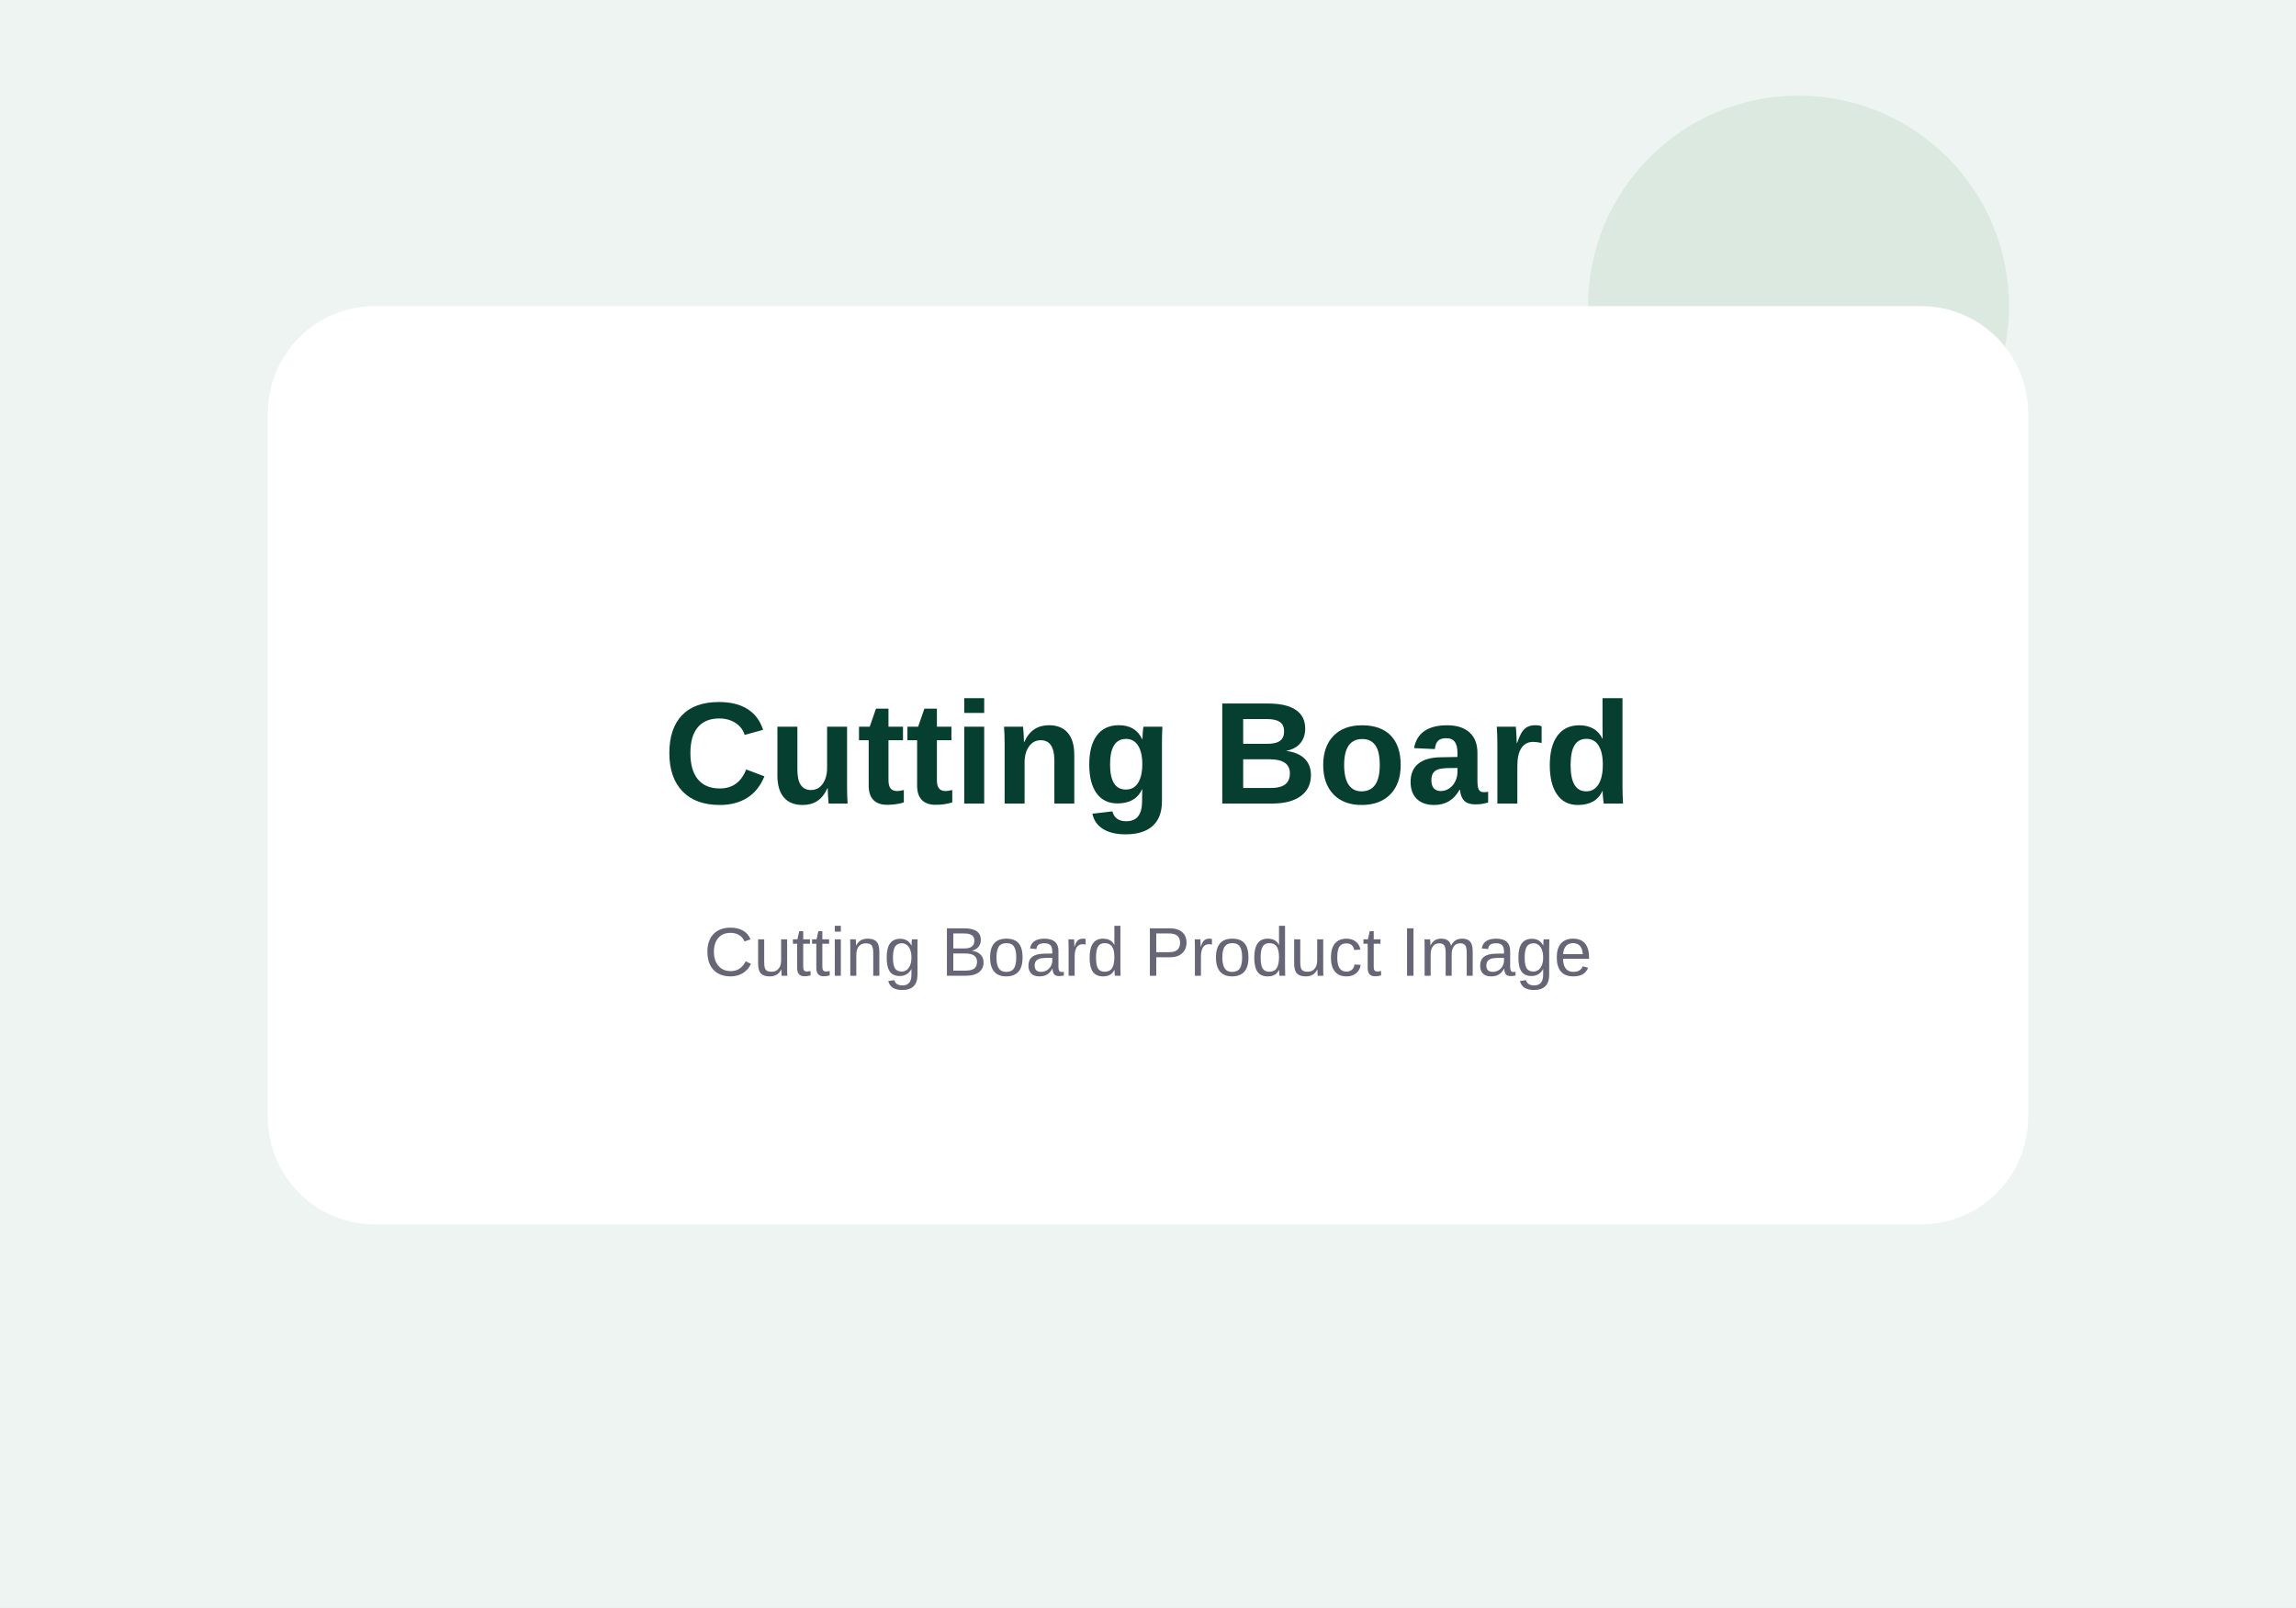
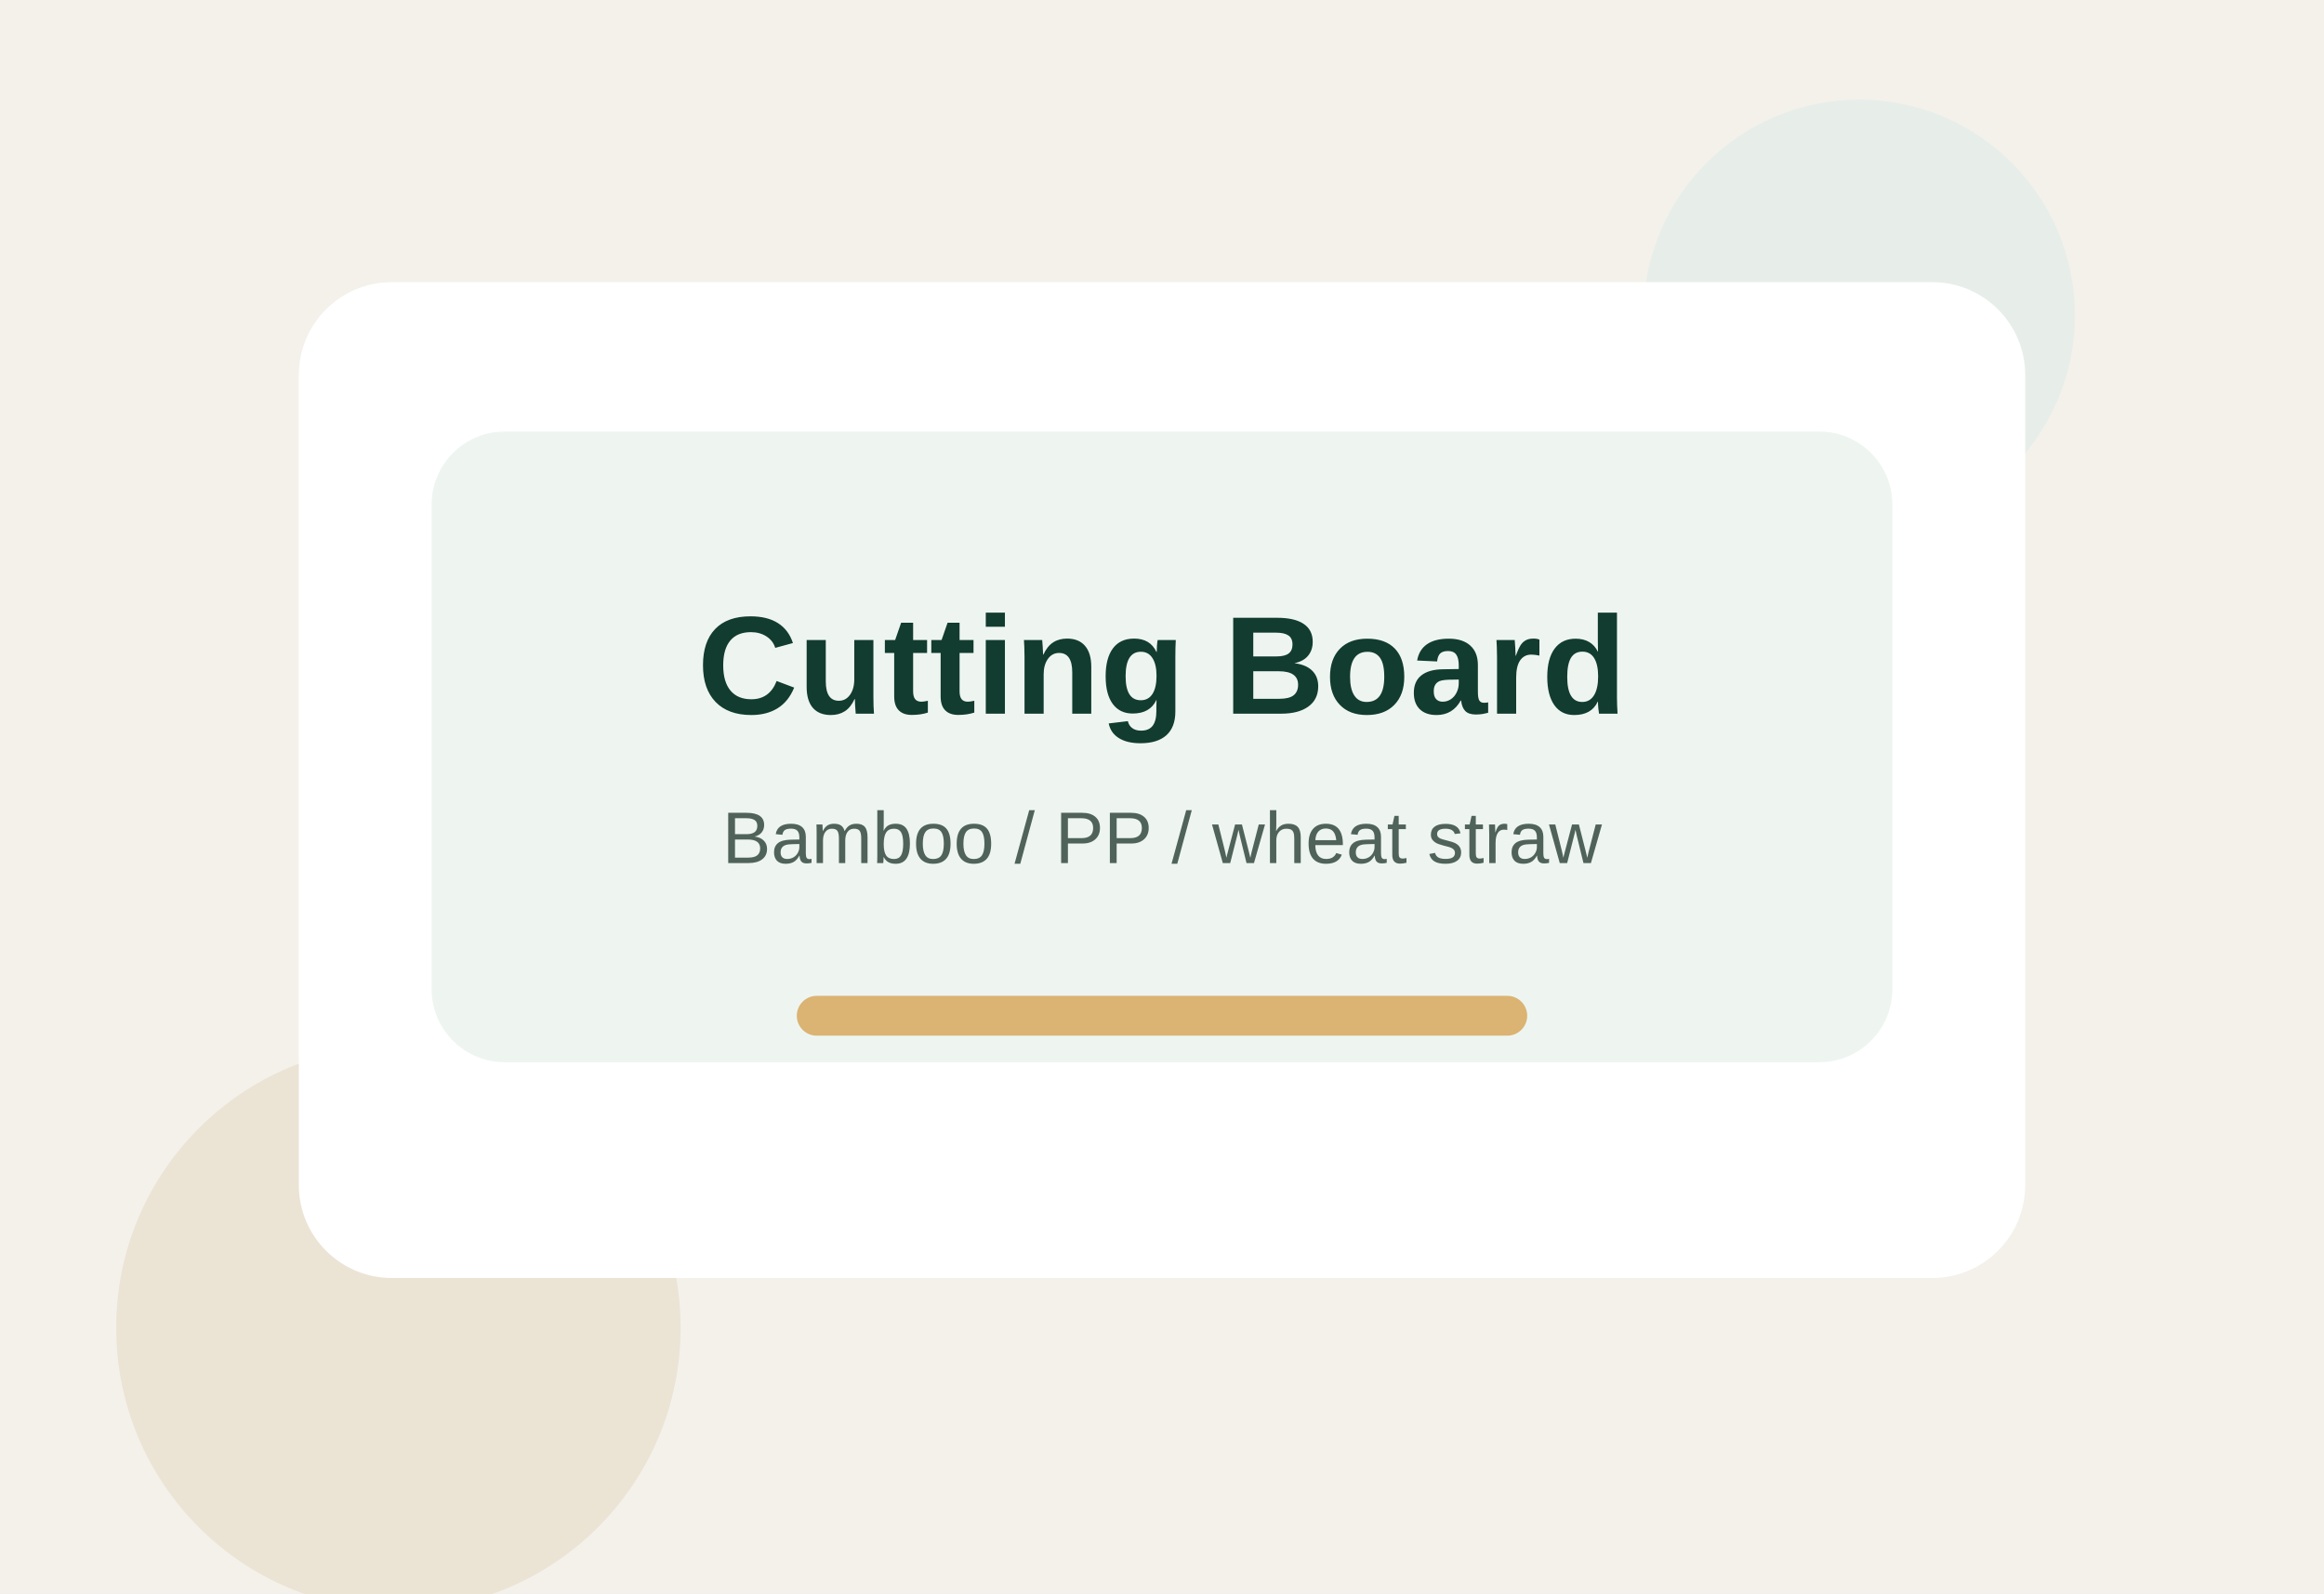
- <svg xmlns="http://www.w3.org/2000/svg" width="600" height="420" viewBox="0 0 600 420">
-   <rect width="600" height="420" fill="#eef4f1" />
-   <circle cx="470" cy="80" r="55" fill="#dbe9e1" />
-   <rect x="70" y="80" width="460" height="240" rx="28" fill="#fff" />
-   <text x="300" y="210" text-anchor="middle" font-family="Arial" font-size="38" font-weight="700" fill="#063f2f">Cutting Board</text>
-   <text x="300" y="255" text-anchor="middle" font-family="Arial" font-size="18" fill="#667">Cutting Board Product Image</text>
+ <svg xmlns="http://www.w3.org/2000/svg" width="700" height="480" viewBox="0 0 700 480">
+   <rect width="700" height="480" fill="#f4f1eb" />
+   <circle cx="560" cy="95" r="65" fill="#e7eee9" />
+   <circle cx="120" cy="400" r="85" fill="#ebe3d4" />
+   <rect x="90" y="85" width="520" height="300" rx="28" fill="#ffffff" />
+   <rect x="130" y="130" width="440" height="190" rx="22" fill="#eef5f1" />
+   <text x="350" y="215" text-anchor="middle" font-family="Arial" font-size="42" font-weight="800" fill="#123C2F">Cutting Board</text>
+   <text x="350" y="260" text-anchor="middle" font-family="Arial" font-size="22" fill="#50635b">Bamboo / PP / wheat straw</text>
+   <rect x="240" y="300" width="220" height="12" rx="6" fill="#D8A75C" opacity=".85" />
</svg>
